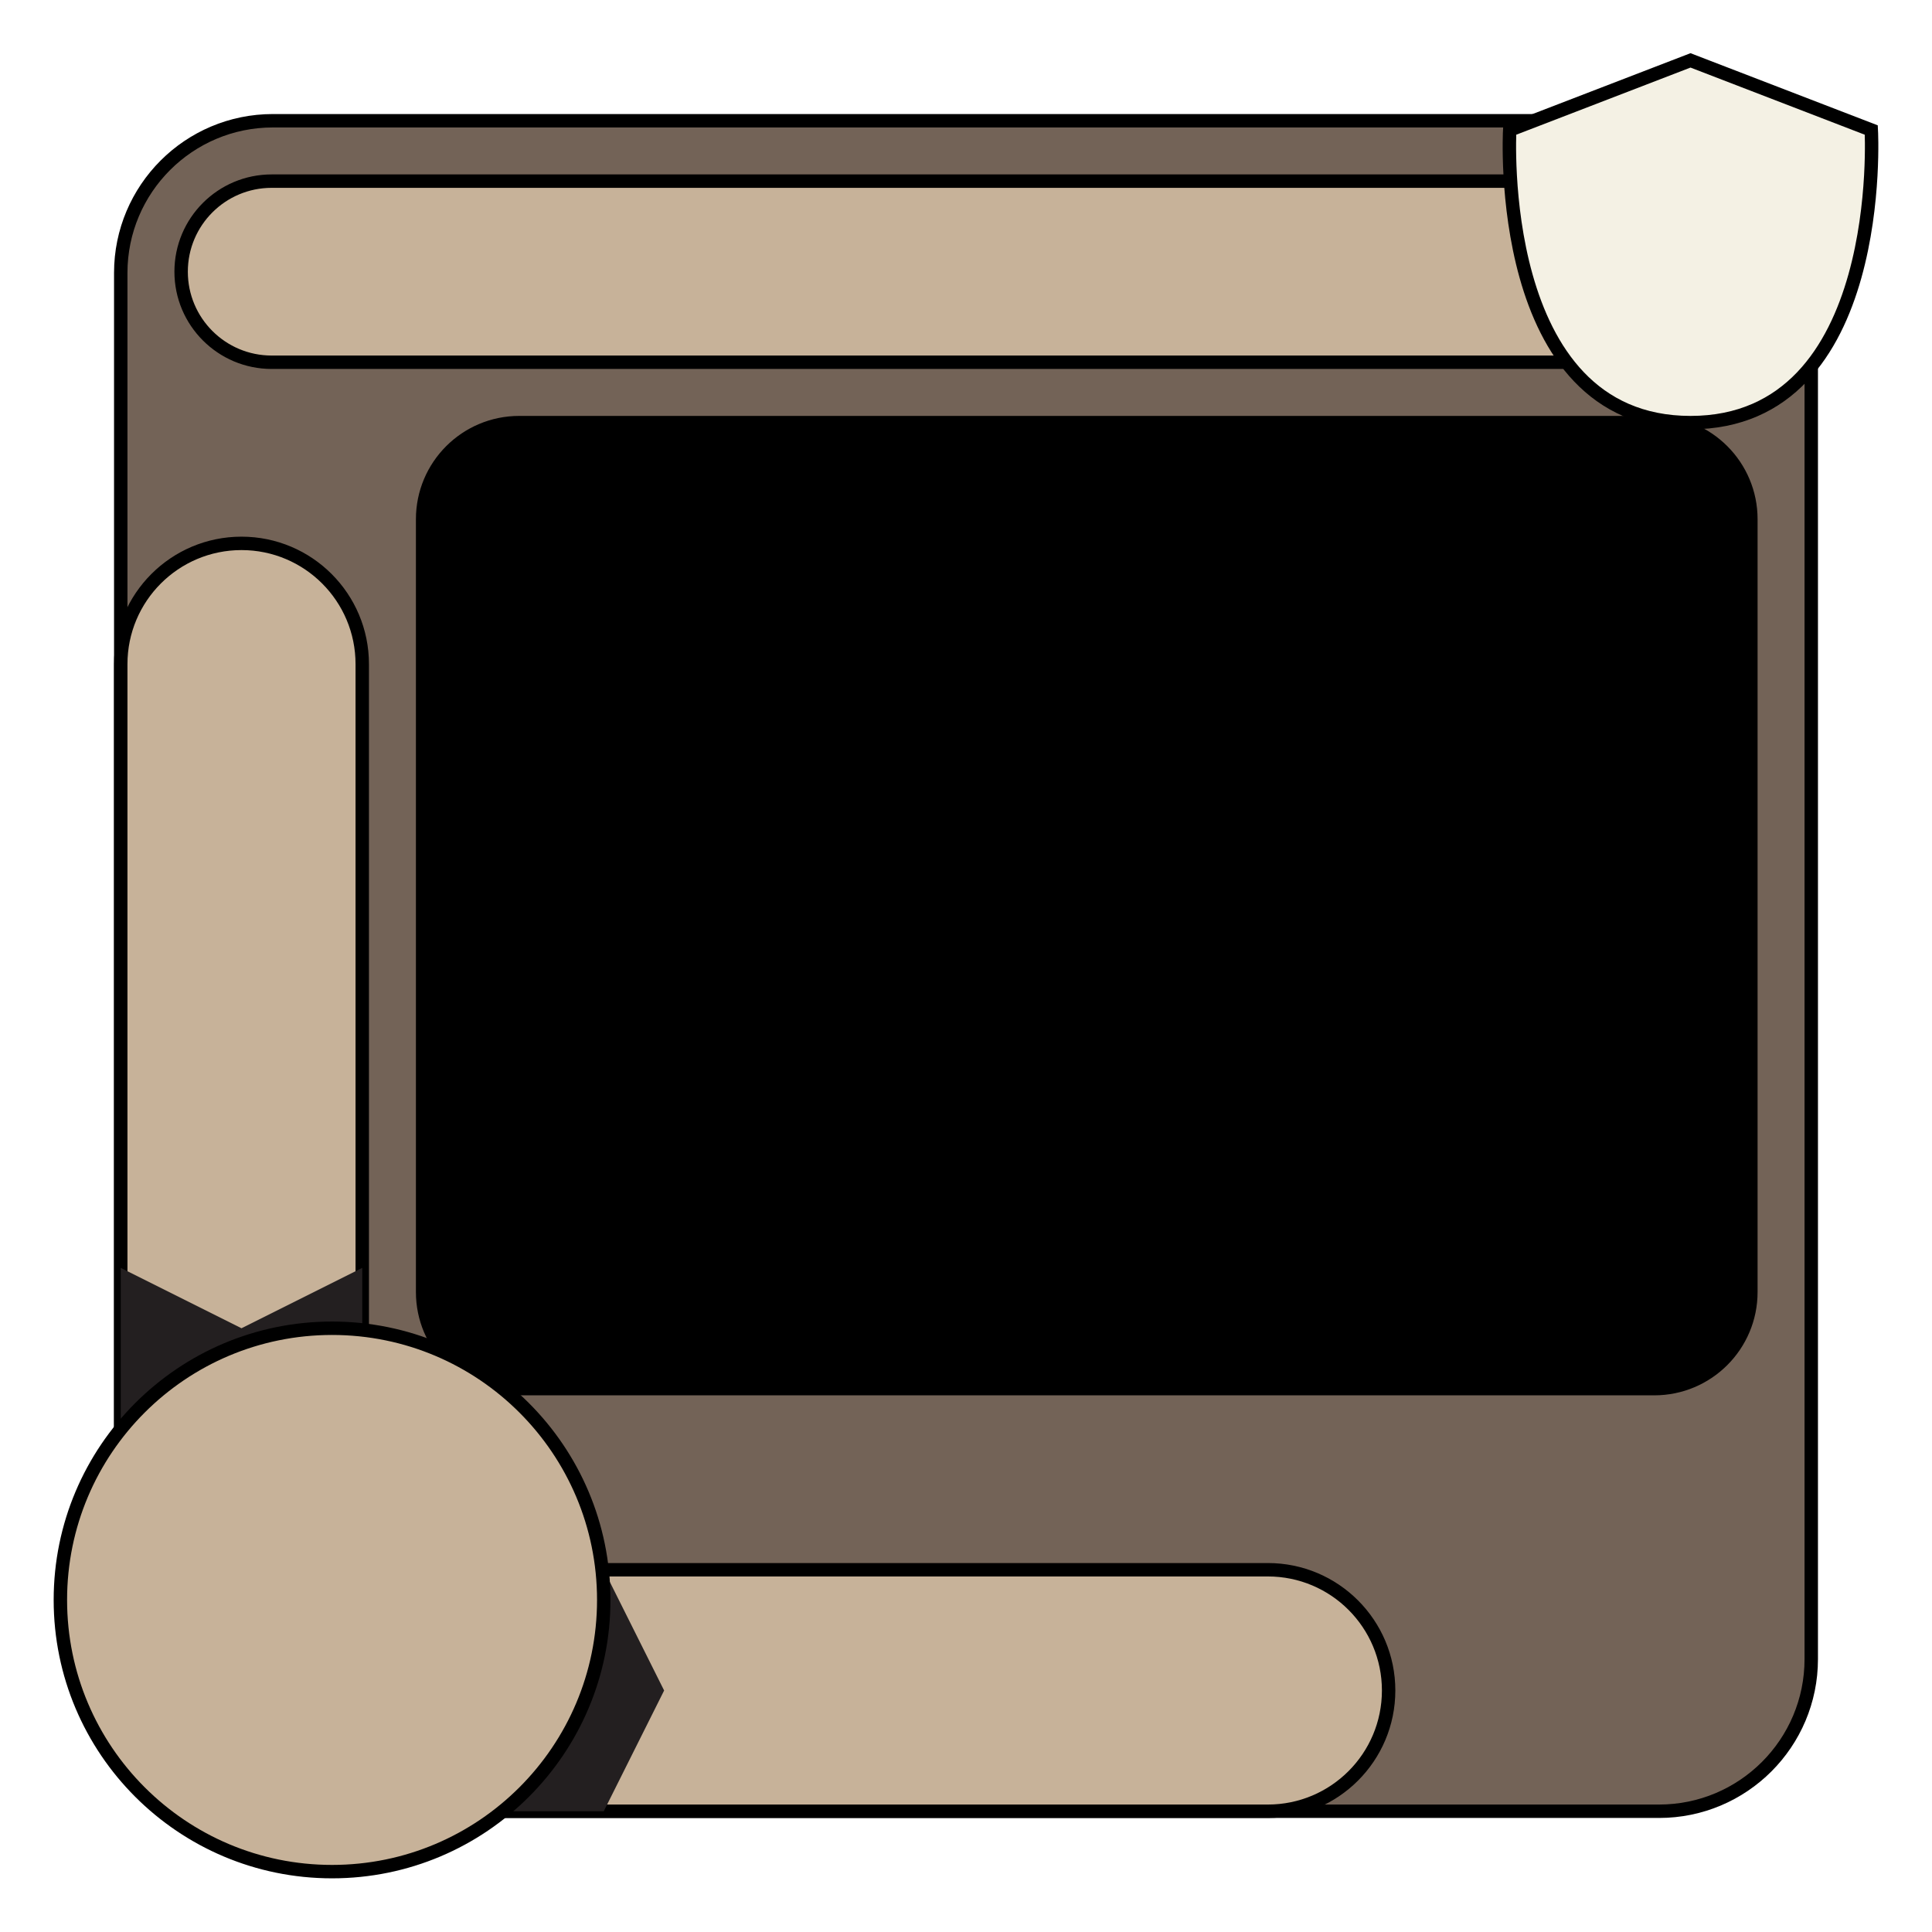
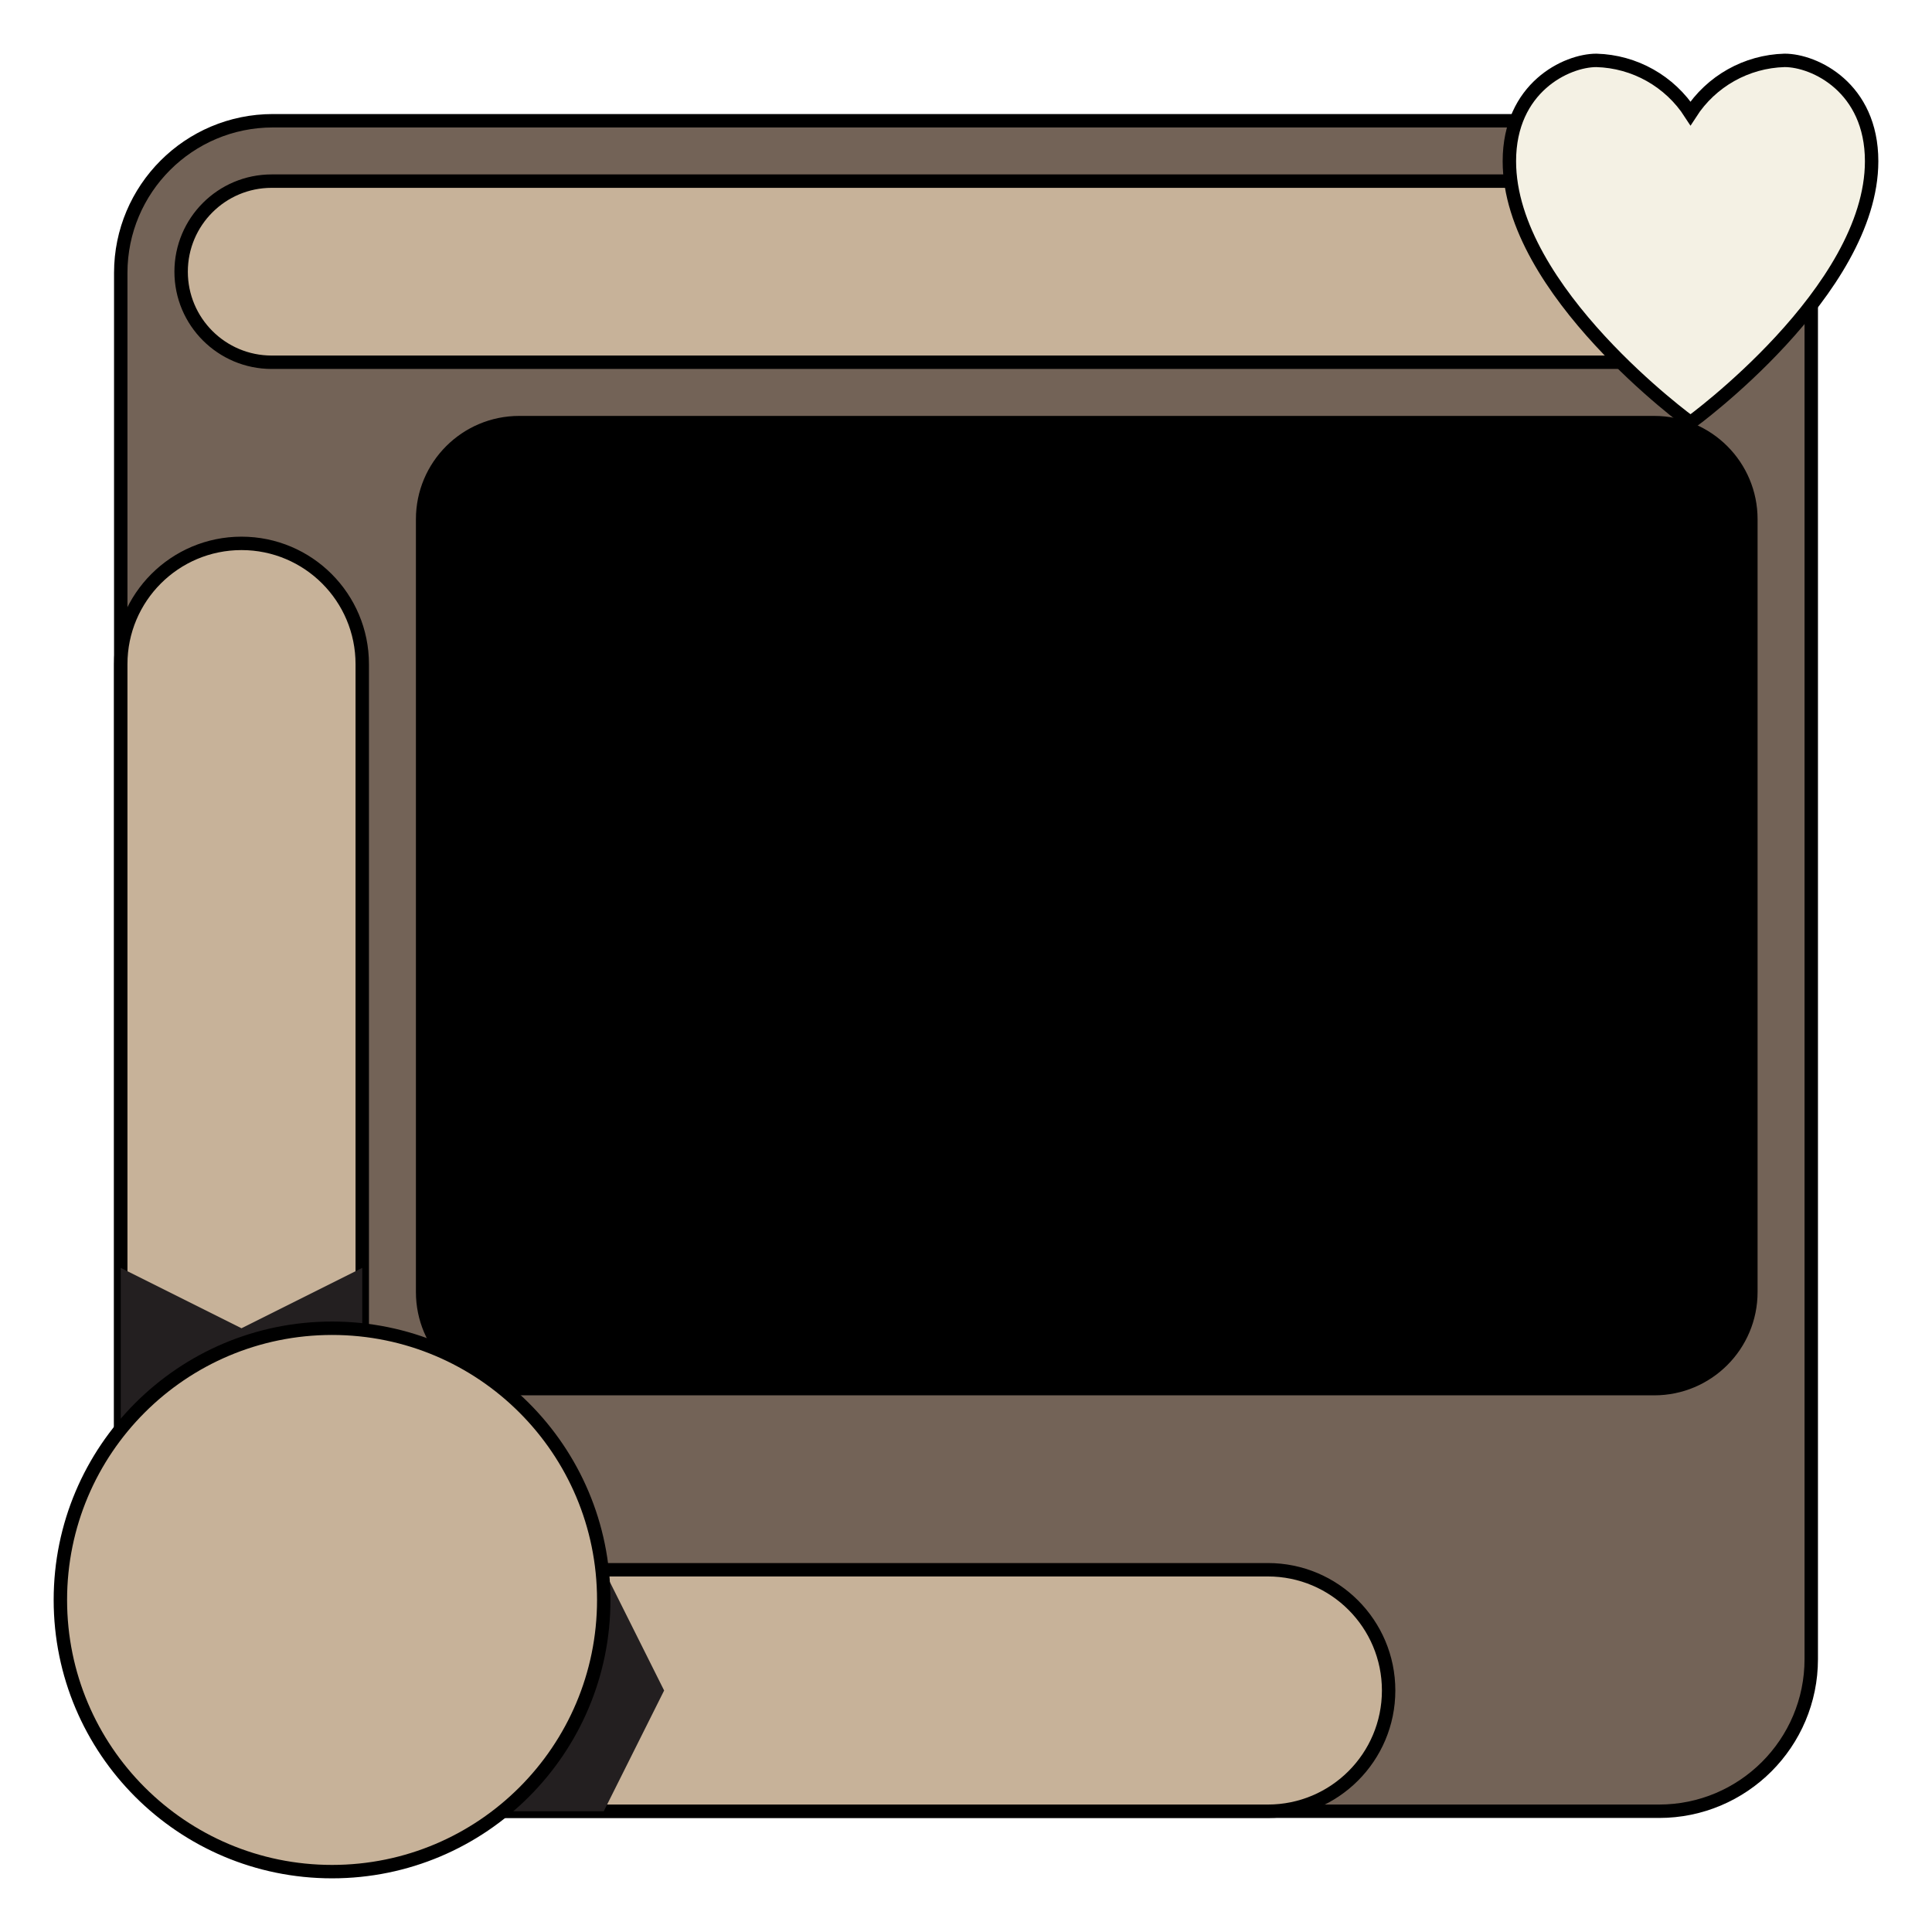
<svg xmlns="http://www.w3.org/2000/svg" width="2in" height="2in" viewBox="0 0 144 144">
  <rect x="9" y="9" width="126" height="126" rx="11.342" fill="#736357" stroke="#000" stroke-miterlimit="10" />
  <rect x="13.5" y="13.5" width="117" height="13.5" rx="6.75" fill="#c7b299" stroke="#000" stroke-miterlimit="10" />
  <rect x="47.25" y="78.75" width="18" height="94.5" rx="9" transform="translate(182.25 69.75) rotate(90)" fill="#c7b299" stroke="#000" stroke-miterlimit="10" />
  <rect x="9" y="40.5" width="18" height="94.5" rx="9" fill="#c7b299" stroke="#000" stroke-miterlimit="10" />
  <polygon points="9 94.5 9 112.5 27 112.5 27 94.5 18 99 9 94.5" fill="#231f20" />
  <polygon points="40.5 117 45 117 49.5 126 45 135 36 135 40.5 117" fill="#231f20" />
-   <path d="M126,4.5l13.475,5.192S140.7,31.5,126,31.5,112.525,9.692,112.525,9.692Z" fill="#f4f1e4" stroke="#000" stroke-miterlimit="10" />
  <rect x="31.5" y="31.5" width="99" height="72" rx="7.2" stroke="#000" stroke-miterlimit="10" />
  <rect x="4.5" y="99" width="40.5" height="40.5" rx="20.25" fill="#c7b299" stroke="#000" stroke-miterlimit="10" />
+   <path d="M139.5,12.016C139.5,21.7,126,31.5,126,31.5s-13.5-9.8-13.5-19.484c0-5.49,4.252-7.515,6.488-7.515A8.623,8.623,0,0,1,126,8.448,8.623,8.623,0,0,1,133.012,4.5C135.248,4.5,139.5,6.525,139.5,12.016Z" fill="#f4f1e4" stroke="#000" stroke-miterlimit="10" />
</svg>
